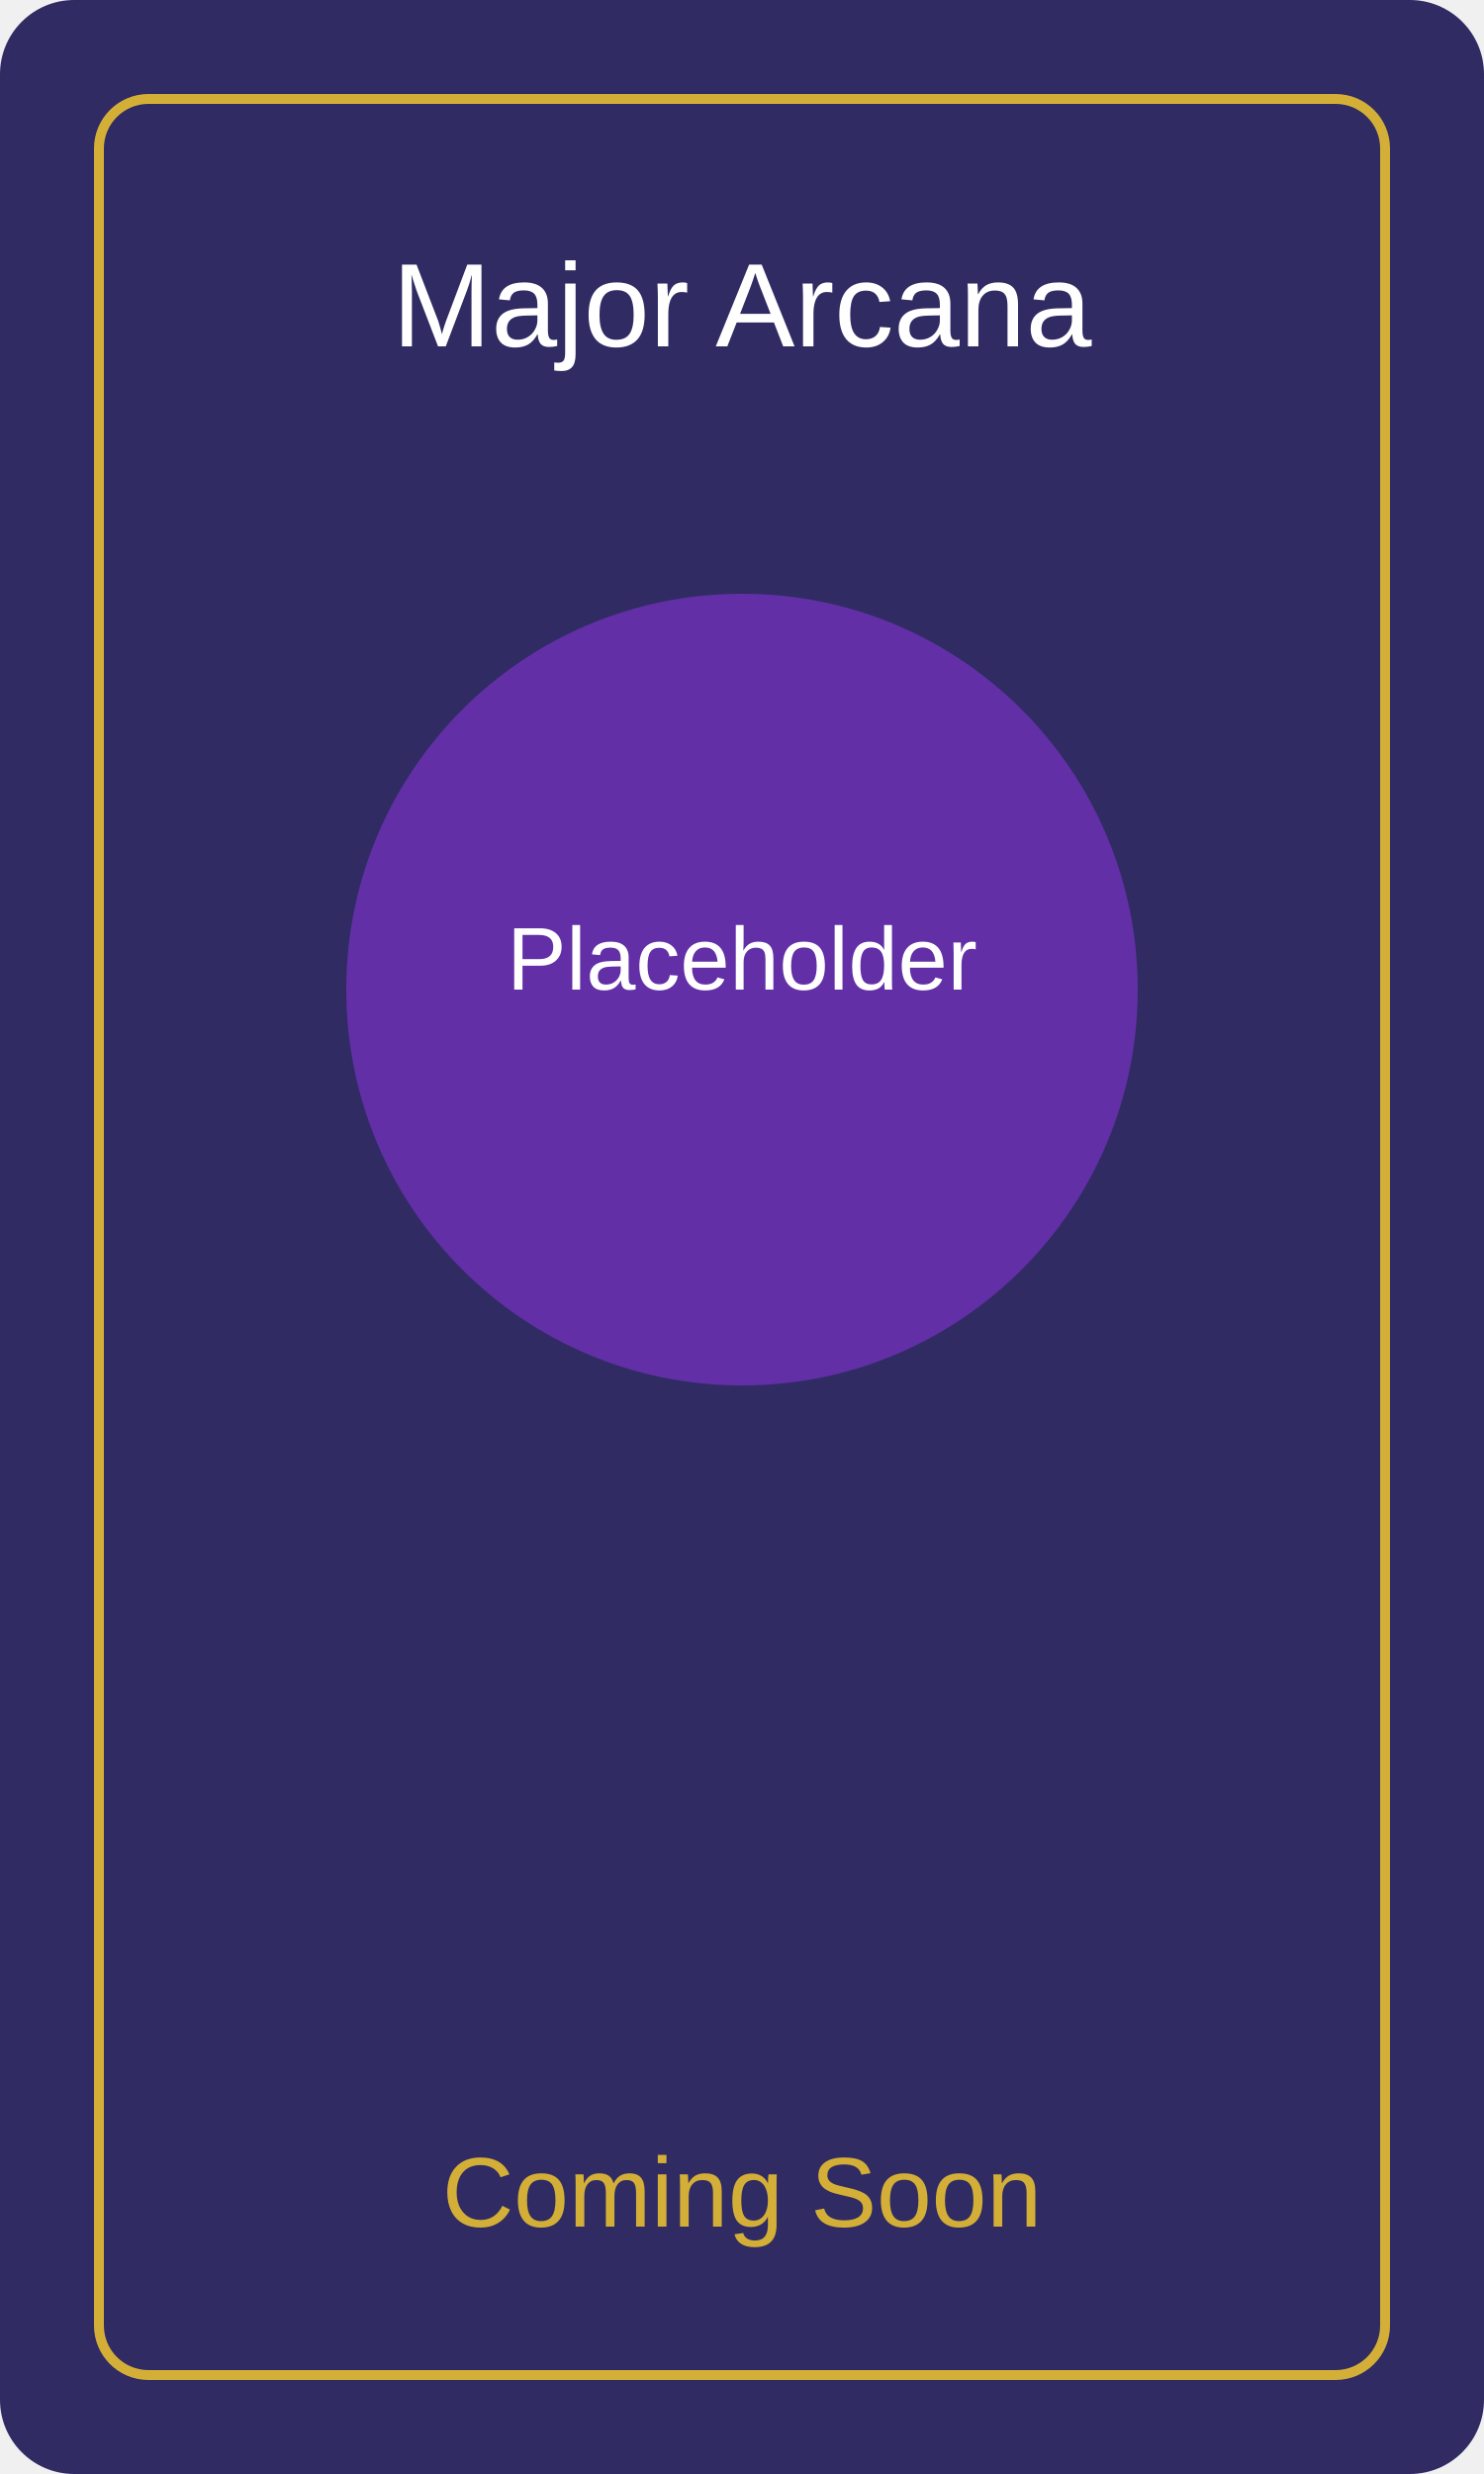
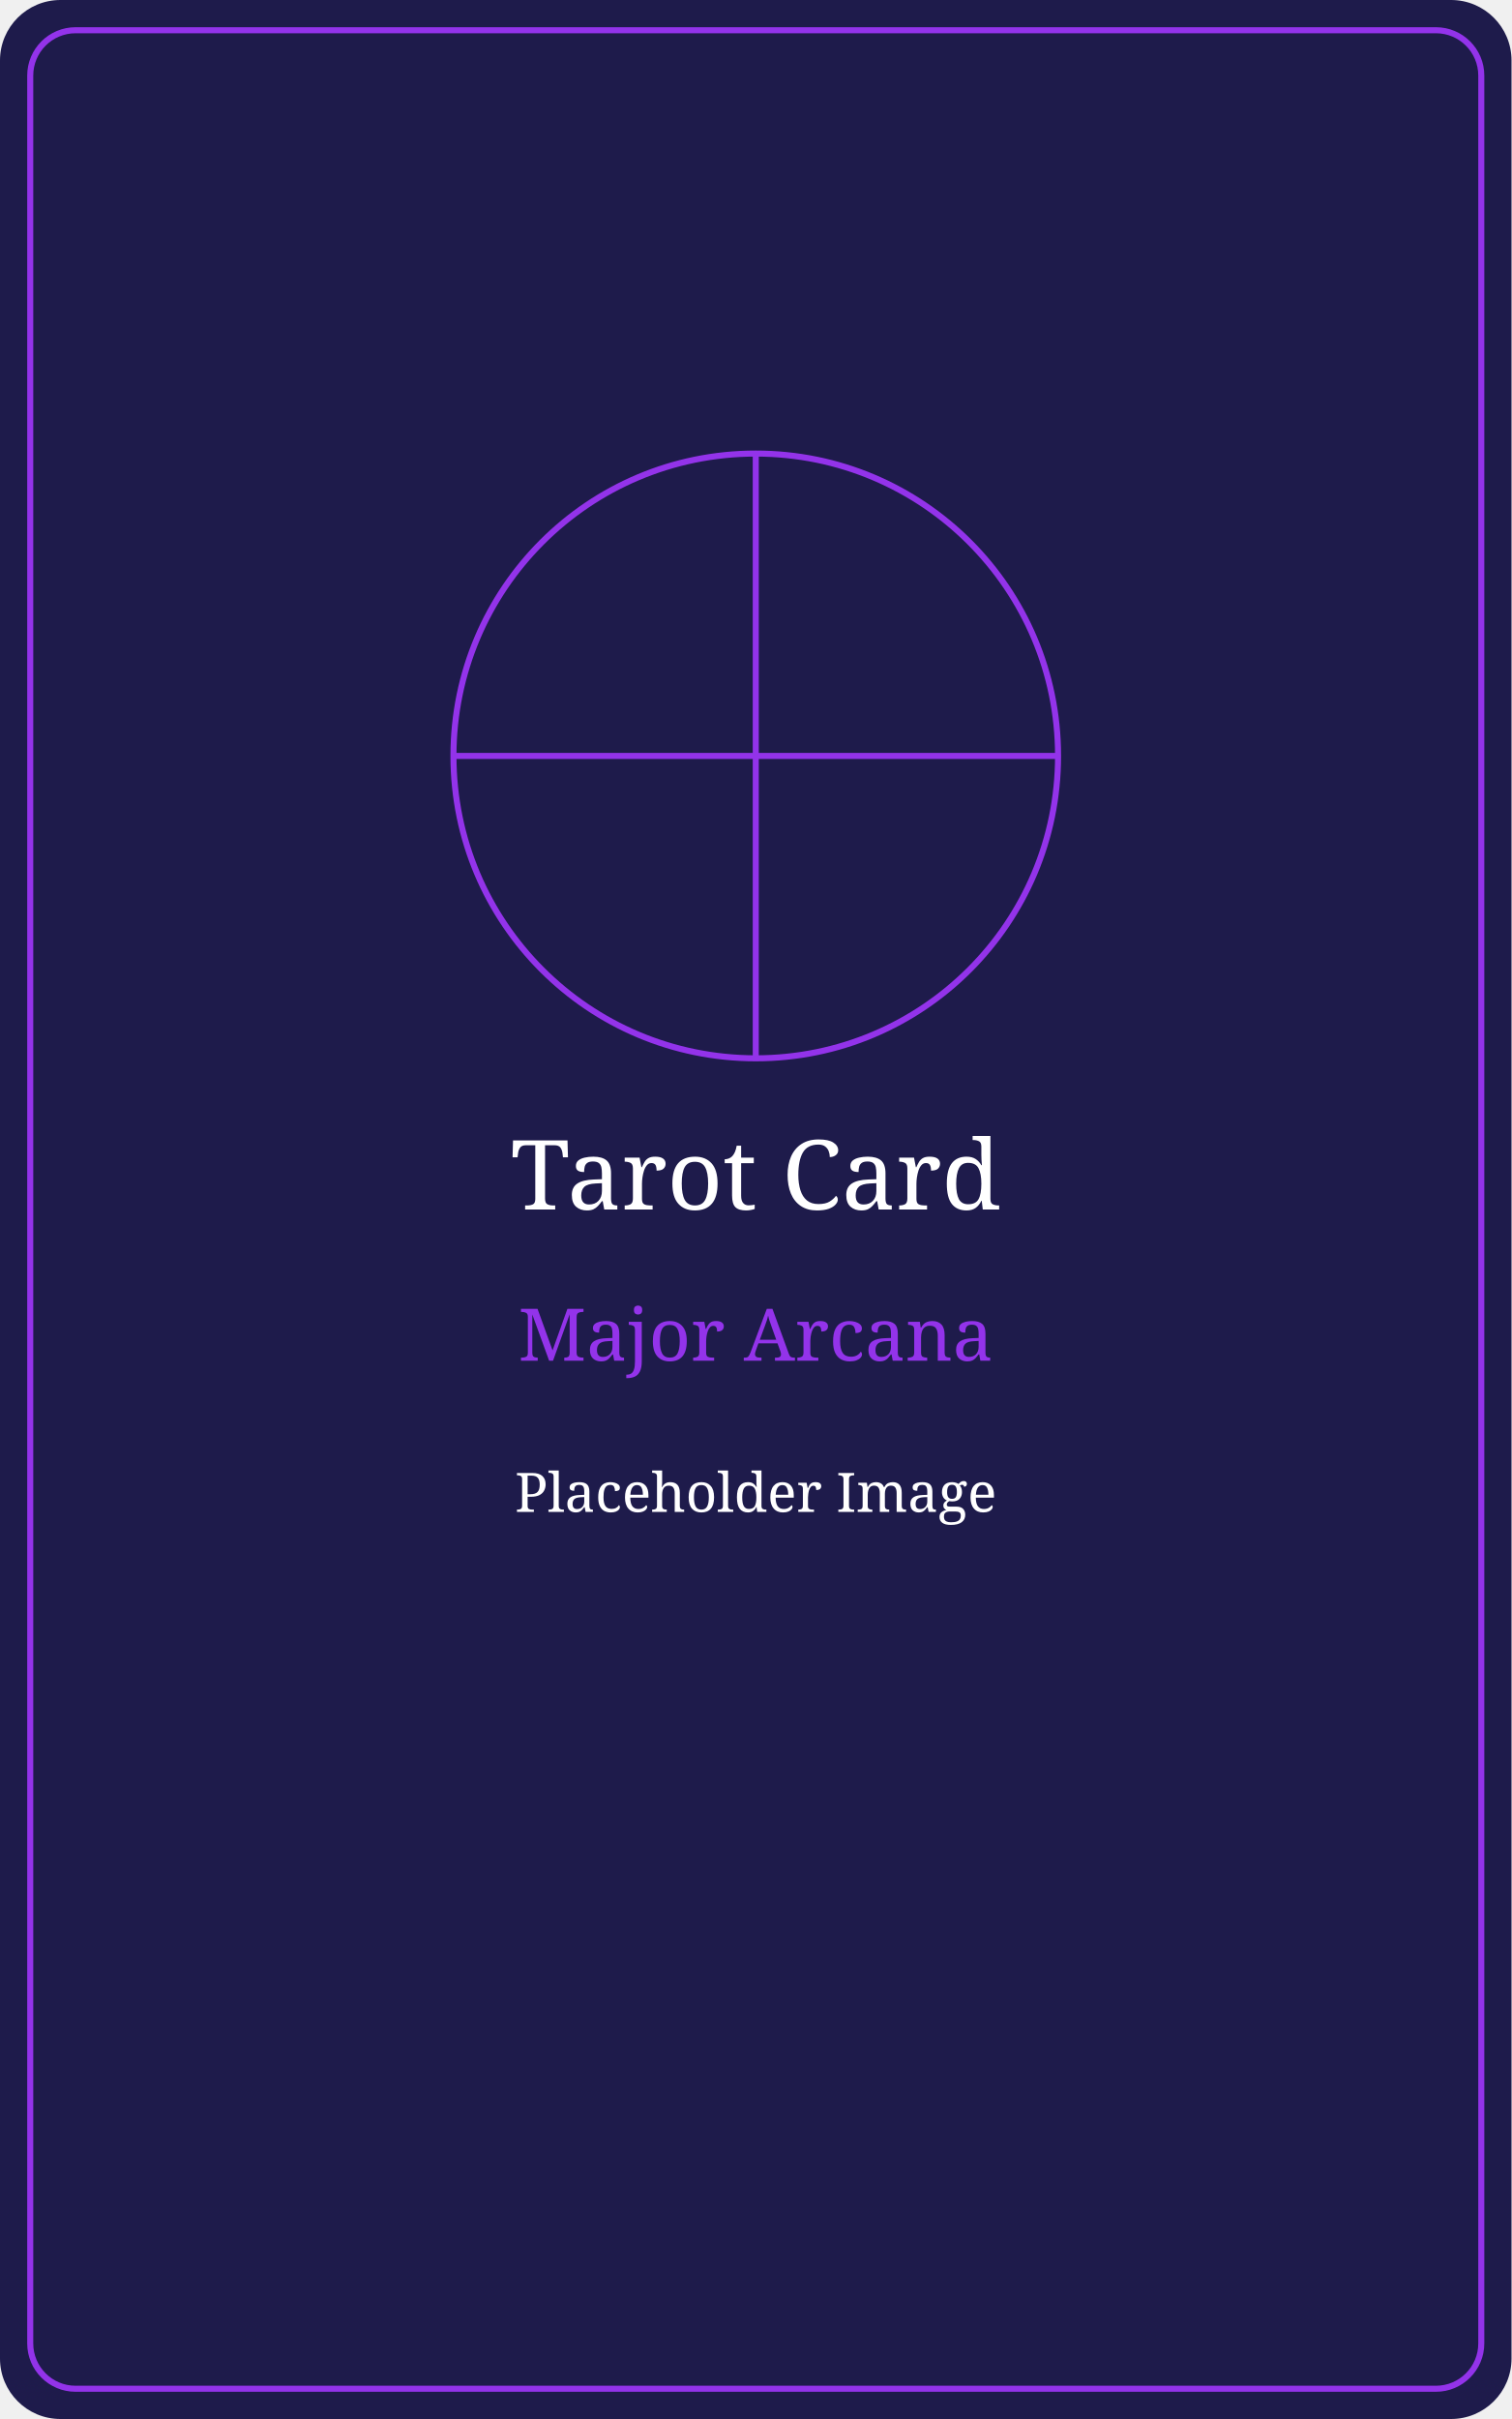
- <svg xmlns="http://www.w3.org/2000/svg" width="300" height="500" viewBox="0 0 300 500">
-   <rect width="300" height="500" rx="15" fill="#302b63" />
-   <rect x="20" y="20" width="260" height="460" rx="10" fill="none" stroke="#d4af37" stroke-width="2" />
-   <text x="150" y="70" font-family="Arial" font-size="24" fill="#ffffff" text-anchor="middle">Major Arcana</text>
-   <circle cx="150" cy="200" r="80" fill="#9333ea" opacity="0.5" />
-   <text x="150" y="200" font-family="Arial" font-size="18" fill="#ffffff" text-anchor="middle">Placeholder</text>
-   <text x="150" y="450" font-family="Arial" font-size="20" fill="#d4af37" text-anchor="middle">Coming Soon</text>
+ <svg xmlns="http://www.w3.org/2000/svg" width="500" height="800" viewBox="0 0 500 800">
+   <rect width="500" height="800" rx="20" fill="#1E1B4B" />
+   <rect x="10" y="10" width="480" height="780" rx="15" stroke="#9333EA" stroke-width="2" fill="none" />
+   <text x="250" y="400" font-family="serif" font-size="32" text-anchor="middle" fill="#FFFFFF">Tarot Card</text>
+   <text x="250" y="450" font-family="serif" font-size="24" text-anchor="middle" fill="#9333EA">Major Arcana</text>
+   <text x="250" y="500" font-family="serif" font-size="18" text-anchor="middle" fill="#FFFFFF">Placeholder Image</text>
+   <circle cx="250" cy="250" r="100" fill="none" stroke="#9333EA" stroke-width="2" />
+   <path d="M250,150 L250,350 M150,250 L350,250" stroke="#9333EA" stroke-width="2" />
</svg>
